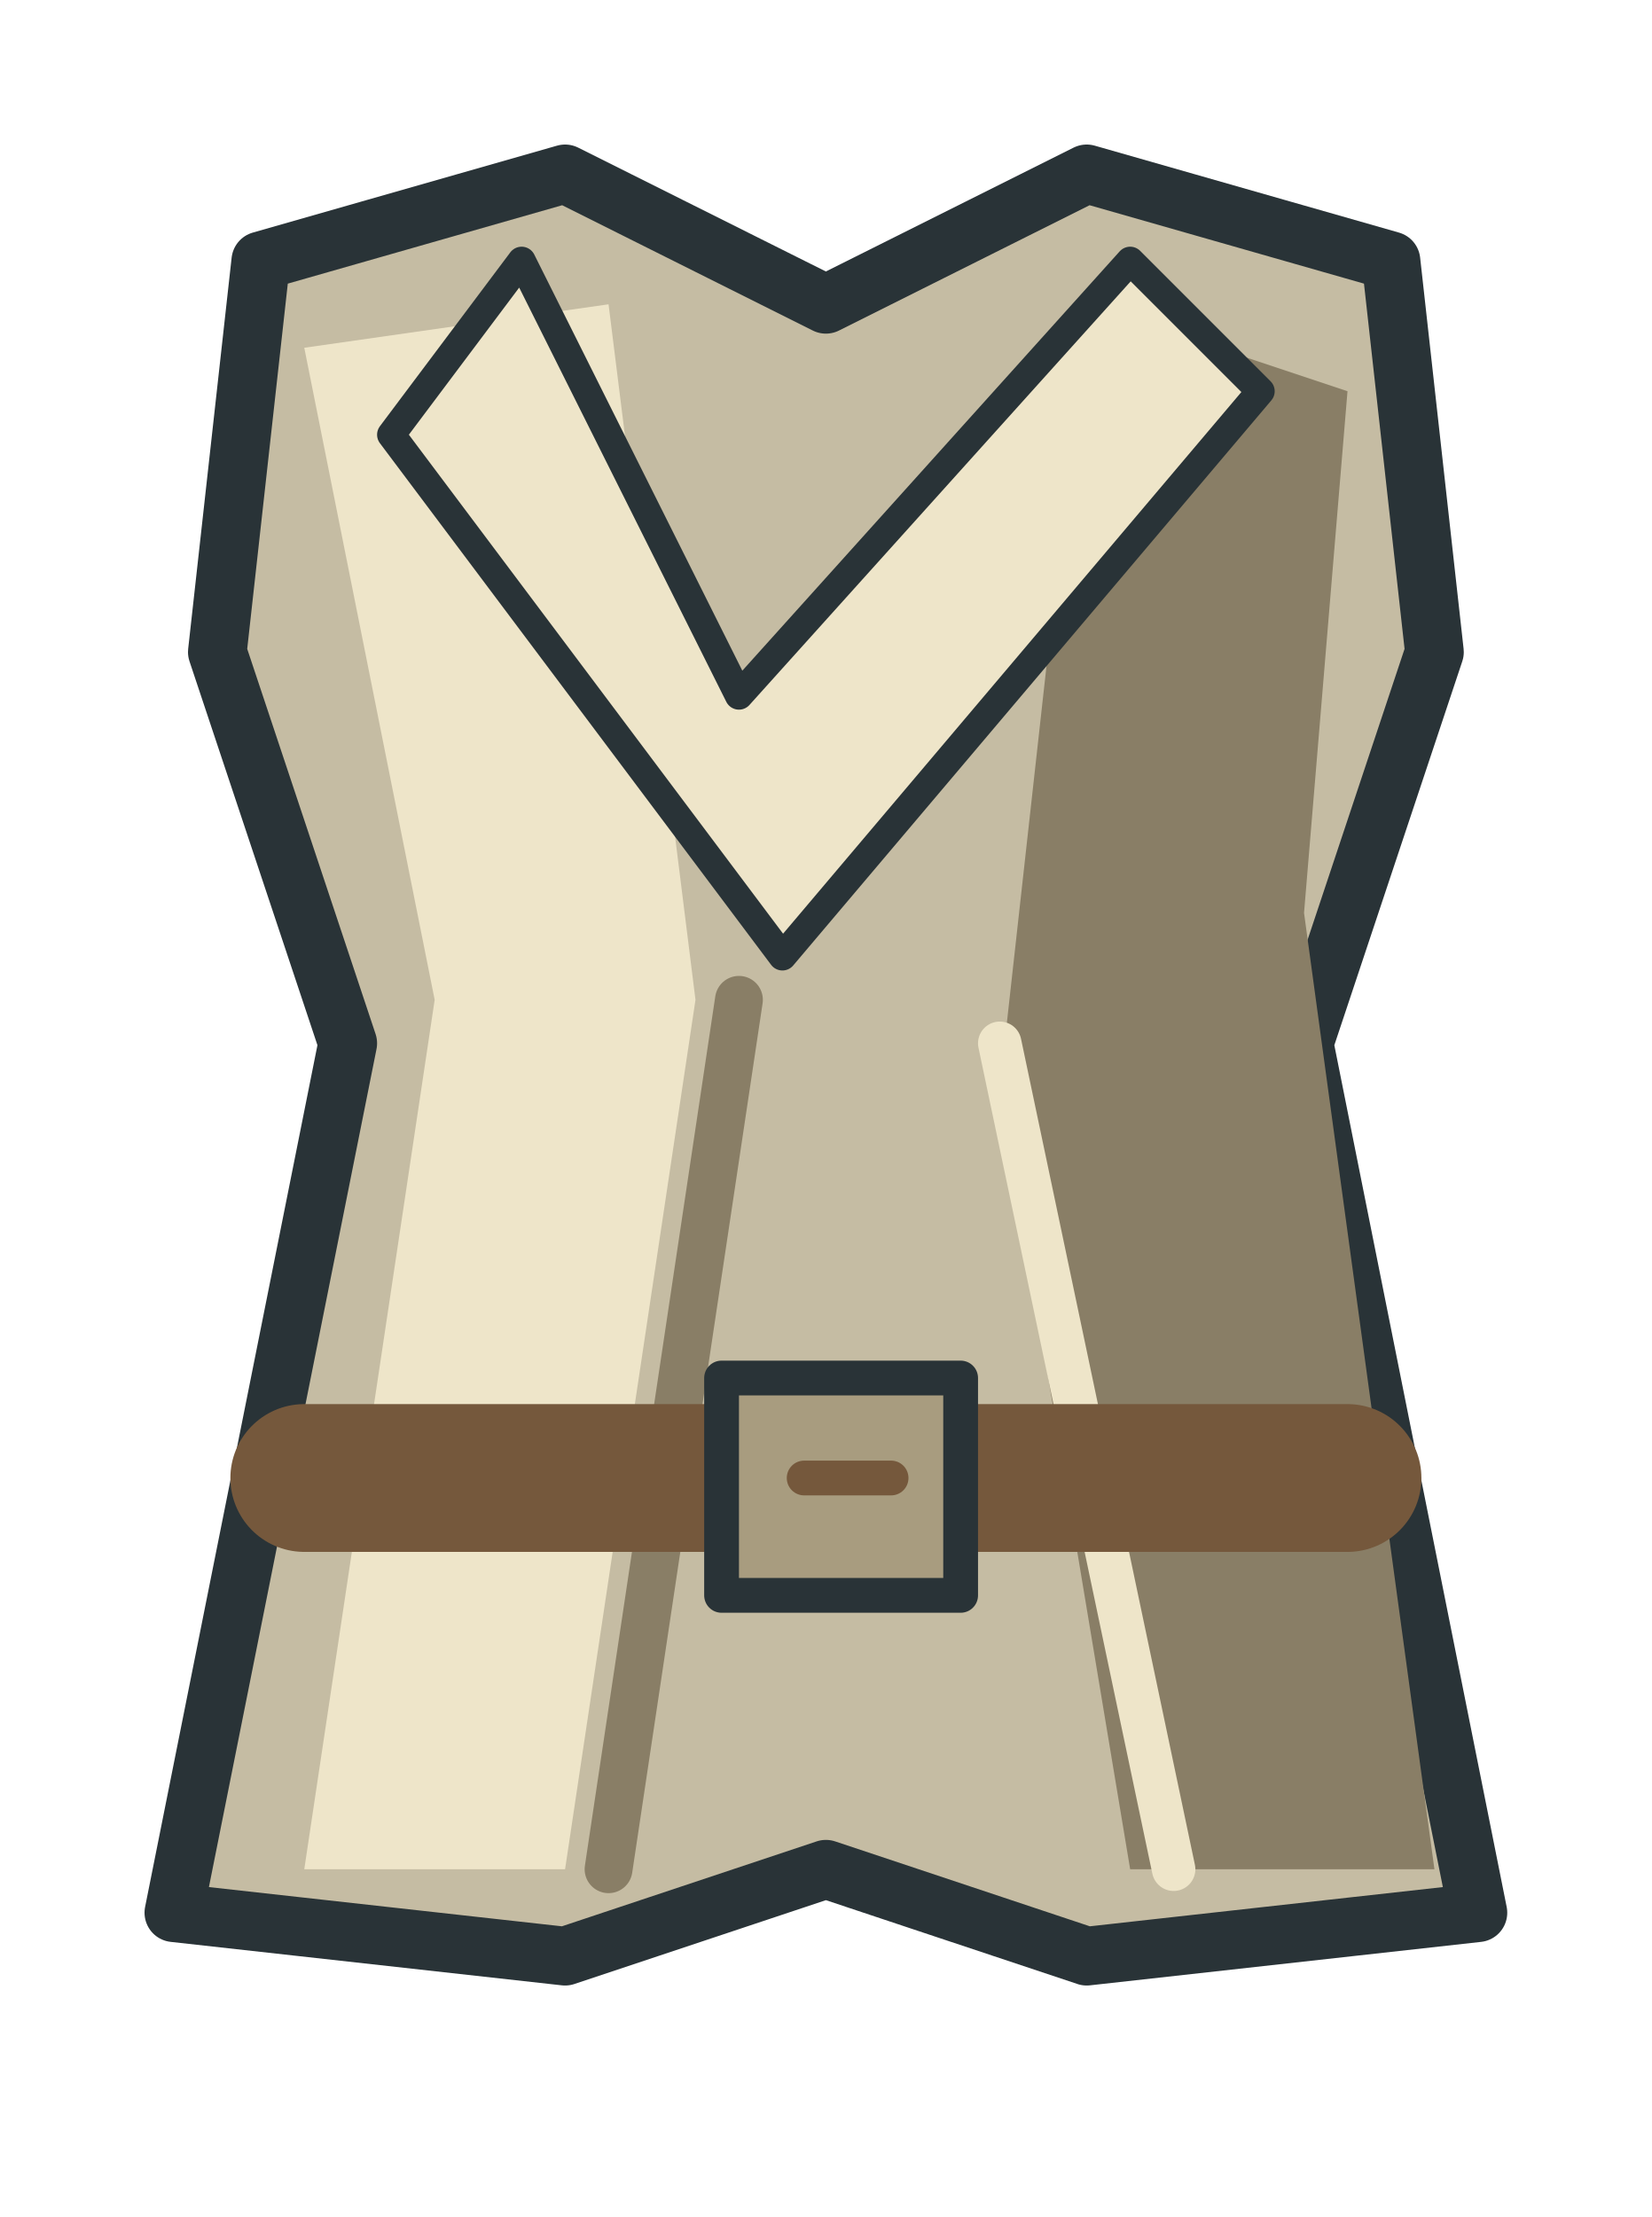
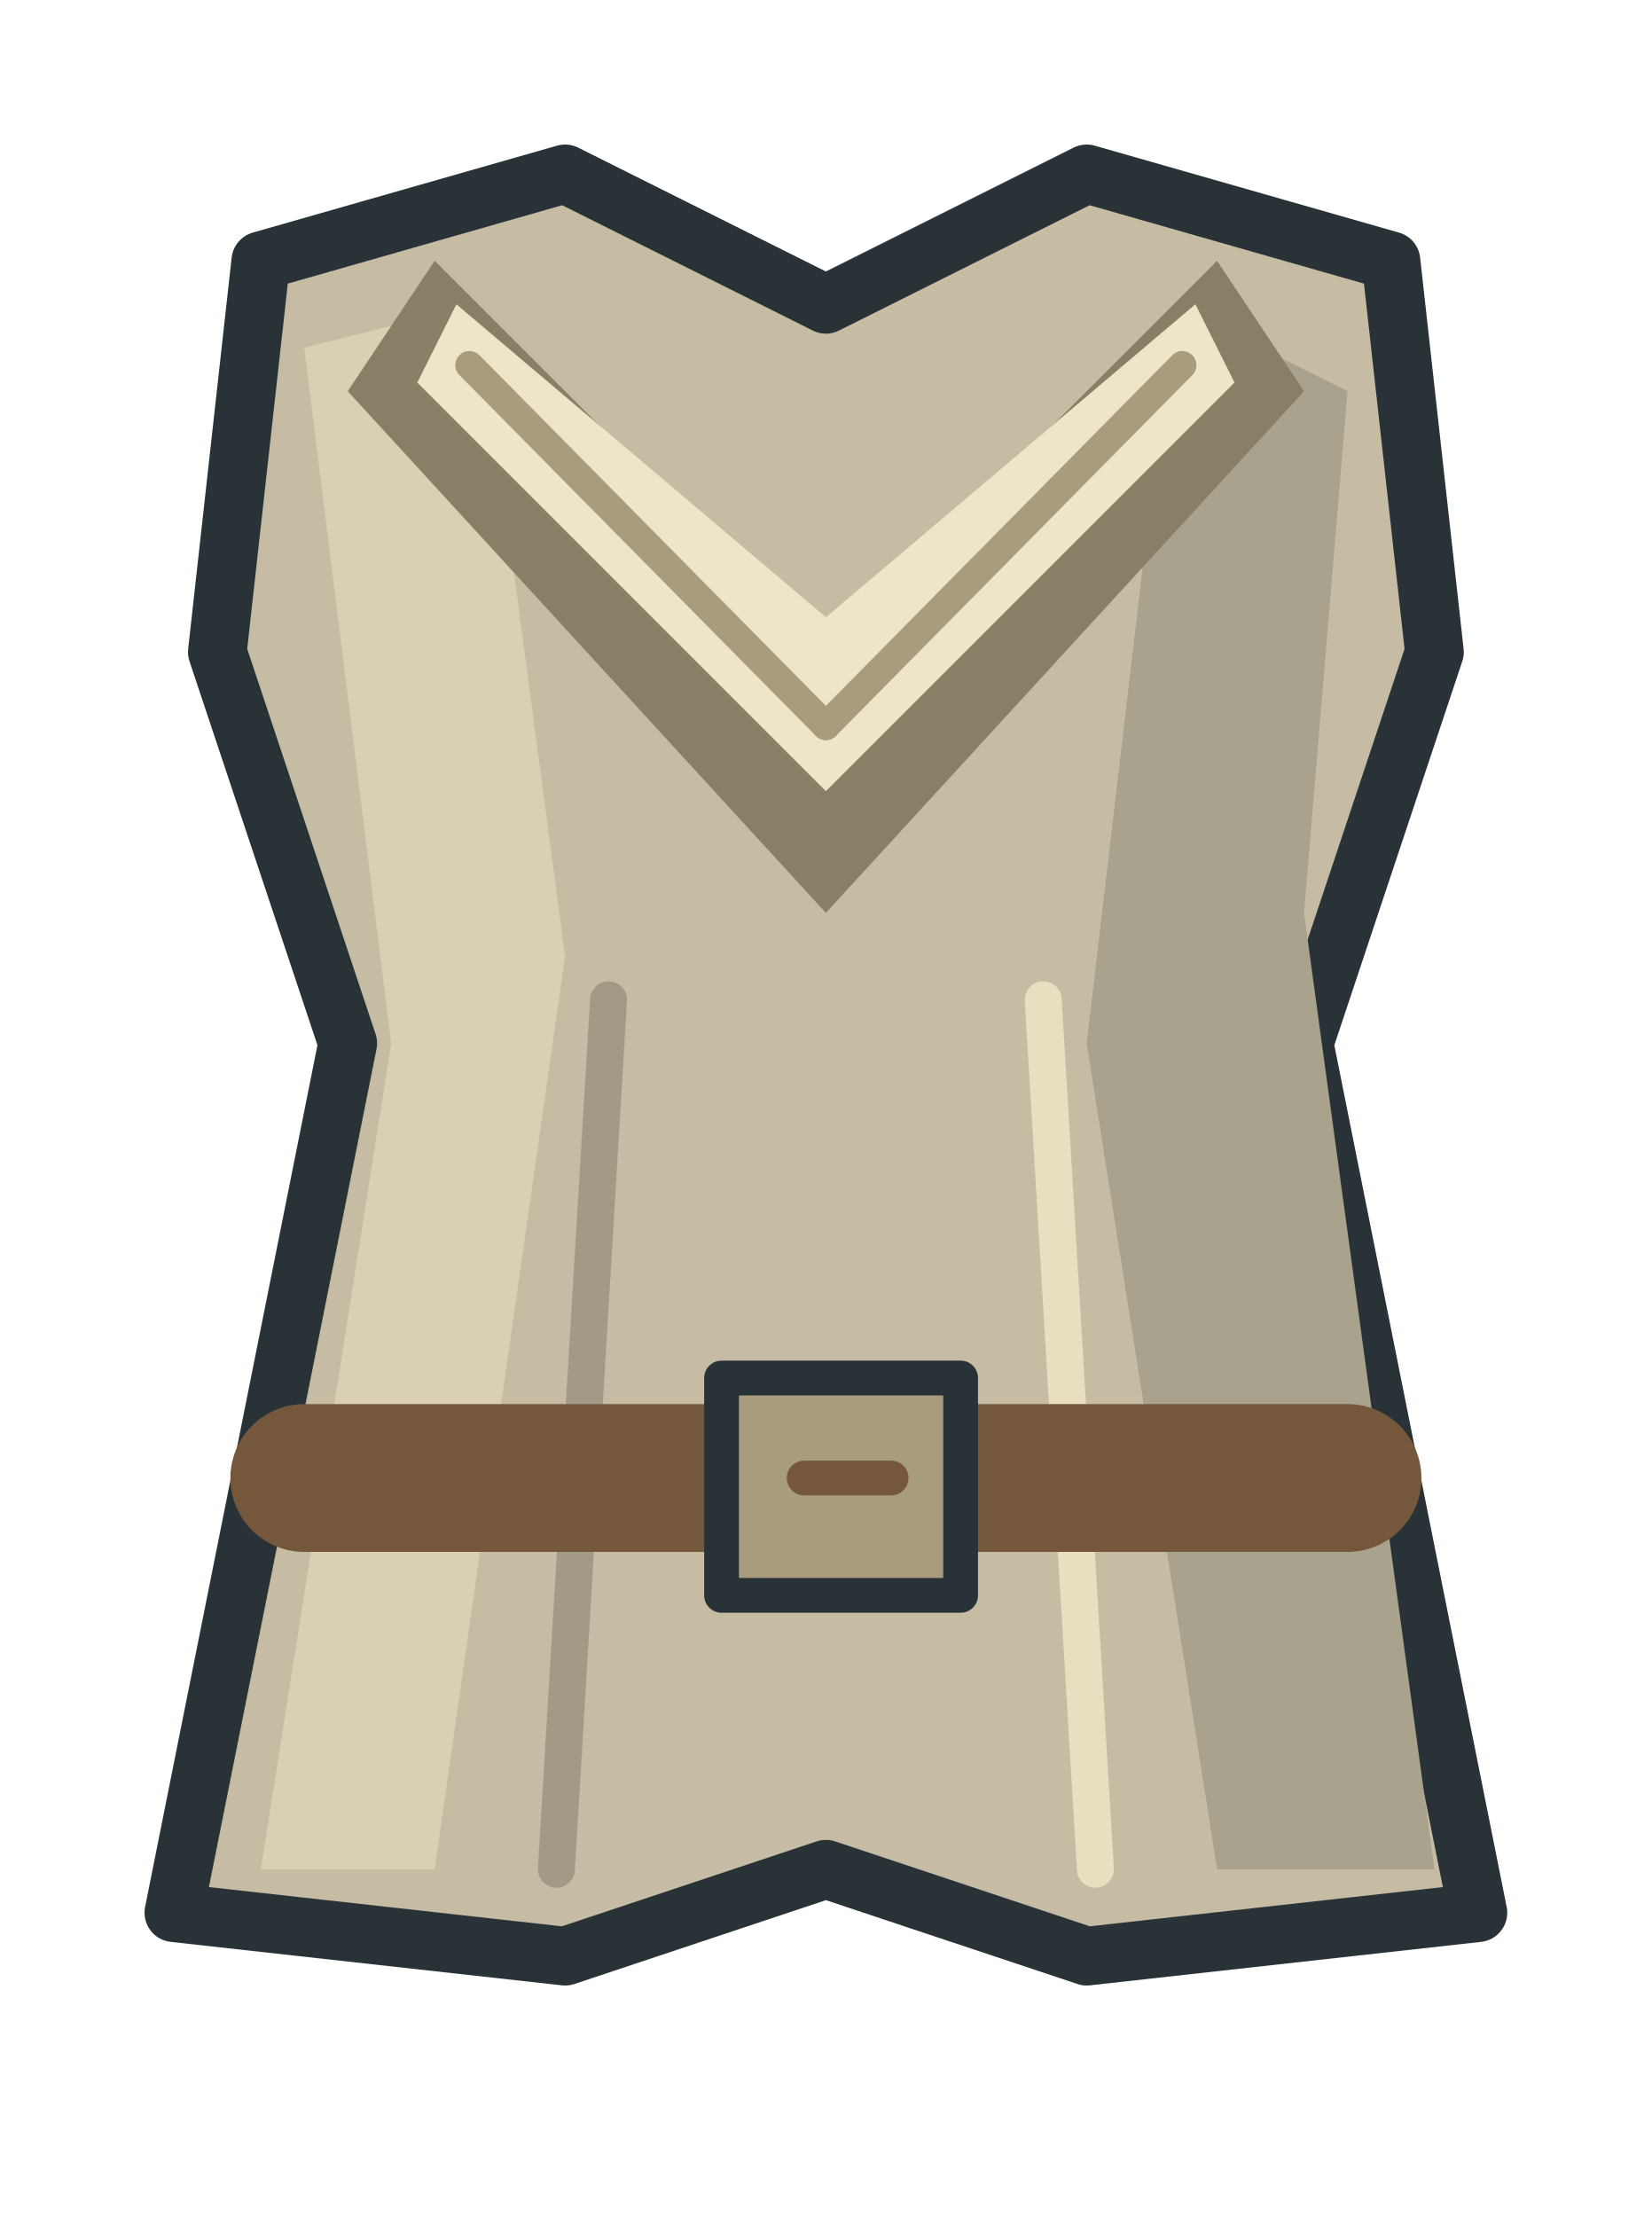
<svg xmlns="http://www.w3.org/2000/svg" viewBox="-19 -35 38 51">
  <defs />
  <path d="M-13 -29 L-6 -31 L0 -28 L6 -31 L13 -29 L14 -20 L11 -11 L15 9 L6 10 L0 8 L-6 10 L-15 9 L-11 -11 L-14 -20 Z" transform="matrix(1 0 0 1 0 0)" fill="#c5bca3" opacity="1" />
  <path d="M-13 -29 L-6 -31 L0 -28 L6 -31 L13 -29 L14 -20 L11 -11 L15 9 L6 10 L0 8 L-6 10 L-15 9 L-11 -11 L-14 -20 Z" transform="matrix(1 0 0 1 0 0)" fill="none" stroke="#293337" stroke-width="1.35" stroke-linecap="butt" stroke-linejoin="round" opacity="1" />
-   <path d="M-12 -27 L-5 -28 L-3 -12 L-6 8 L-12 8 L-9 -12 Z" transform="matrix(1 0 0 1 0 0)" fill="#eee5c9" opacity="1" />
-   <path d="M6 -28 L12 -26 L11 -14 L14 8 L7 8 L4 -10 Z" transform="matrix(1 0 0 1 0 0)" fill="#897e66" opacity="1" />
-   <path d="M-7 -29 L-2 -19 L7 -29 L10 -26 L-1 -13 L-10 -25 Z" transform="matrix(1 0 0 1 0 0)" fill="#eee5c9" opacity="1" />
-   <path d="M-7 -29 L-2 -19 L7 -29 L10 -26 L-1 -13 L-10 -25 Z" transform="matrix(1 0 0 1 0 0)" fill="none" stroke="#293337" stroke-width="0.65" stroke-linecap="butt" stroke-linejoin="round" opacity="1" />
-   <path d="M-2 -12 L-5 8" transform="matrix(1 0 0 1 0 0)" fill="none" stroke="#897e66" stroke-width="1.1" stroke-linecap="round" stroke-linejoin="round" opacity="1" />
-   <path d="M4 -11 L8 8" transform="matrix(1 0 0 1 0 0)" fill="none" stroke="#eee5c9" stroke-width="1" stroke-linecap="round" stroke-linejoin="round" opacity="1" />
+   <path d="M-12 -27 L-8 -28 L-6 -13 L-9 8 L-13 8 L-10 -11 Z" transform="matrix(1 0 0 1 0 0)" fill="#d9cfb3" opacity="1" />
+   <path d="M8 -28 L12 -26 L11 -14 L14 8 L9 8 L6 -11 Z" transform="matrix(1 0 0 1 0 0)" fill="#a9a28c" opacity="1" />
+   <path d="M-9 -29 L-11 -26 L0 -14 L11 -26 L9 -29 L0 -20 Z" transform="matrix(1 0 0 1 0 0)" fill="#897e66" opacity="1" />
+   <path d="M-8.5 -28 L-9.4 -26.2 L0 -16.8 L9.4 -26.2 L8.5 -28 L0 -20.8 Z" transform="matrix(1 0 0 1 0 0)" fill="#eee5c9" opacity="1" />
+   <path d="M-8.2 -26.6 L0 -18.3" transform="matrix(1 0 0 1 0 0)" fill="none" stroke="#a89c7f" stroke-width="0.65" stroke-linecap="round" stroke-linejoin="round" opacity="1" />
+   <path d="M0 -18.3 L8.2 -26.6" transform="matrix(1 0 0 1 0 0)" fill="none" stroke="#a89c7f" stroke-width="0.65" stroke-linecap="round" stroke-linejoin="round" opacity="1" />
+   <path d="M-5 -12 L-6.2 8" transform="matrix(1 0 0 1 0 0)" fill="none" stroke="#a29a86" stroke-width="0.85" stroke-linecap="round" stroke-linejoin="round" opacity="1" />
+   <path d="M5 -12 L6.2 8" transform="matrix(1 0 0 1 0 0)" fill="none" stroke="#e8dec0" stroke-width="0.85" stroke-linecap="round" stroke-linejoin="round" opacity="1" />
  <path d="M-12 -1 L12 -1" transform="matrix(1 0 0 1 0 0)" fill="none" stroke="#75583c" stroke-width="3.4" stroke-linecap="round" stroke-linejoin="round" opacity="1" />
  <path d="M-2.4 -3.3 L3.1 -3.3 L3.1 1.7 L-2.4 1.7 Z" transform="matrix(1 0 0 1 0 0)" fill="#a89c7f" opacity="1" />
  <path d="M-2.4 -3.3 L3.1 -3.3 L3.1 1.7 L-2.4 1.7 Z" transform="matrix(1 0 0 1 0 0)" fill="none" stroke="#293337" stroke-width="0.8" stroke-linecap="round" stroke-linejoin="round" opacity="1" />
  <path d="M-0.5 -1 L1.5 -1" transform="matrix(1 0 0 1 0 0)" fill="none" stroke="#75583c" stroke-width="0.8" stroke-linecap="round" stroke-linejoin="round" opacity="1" />
</svg>
